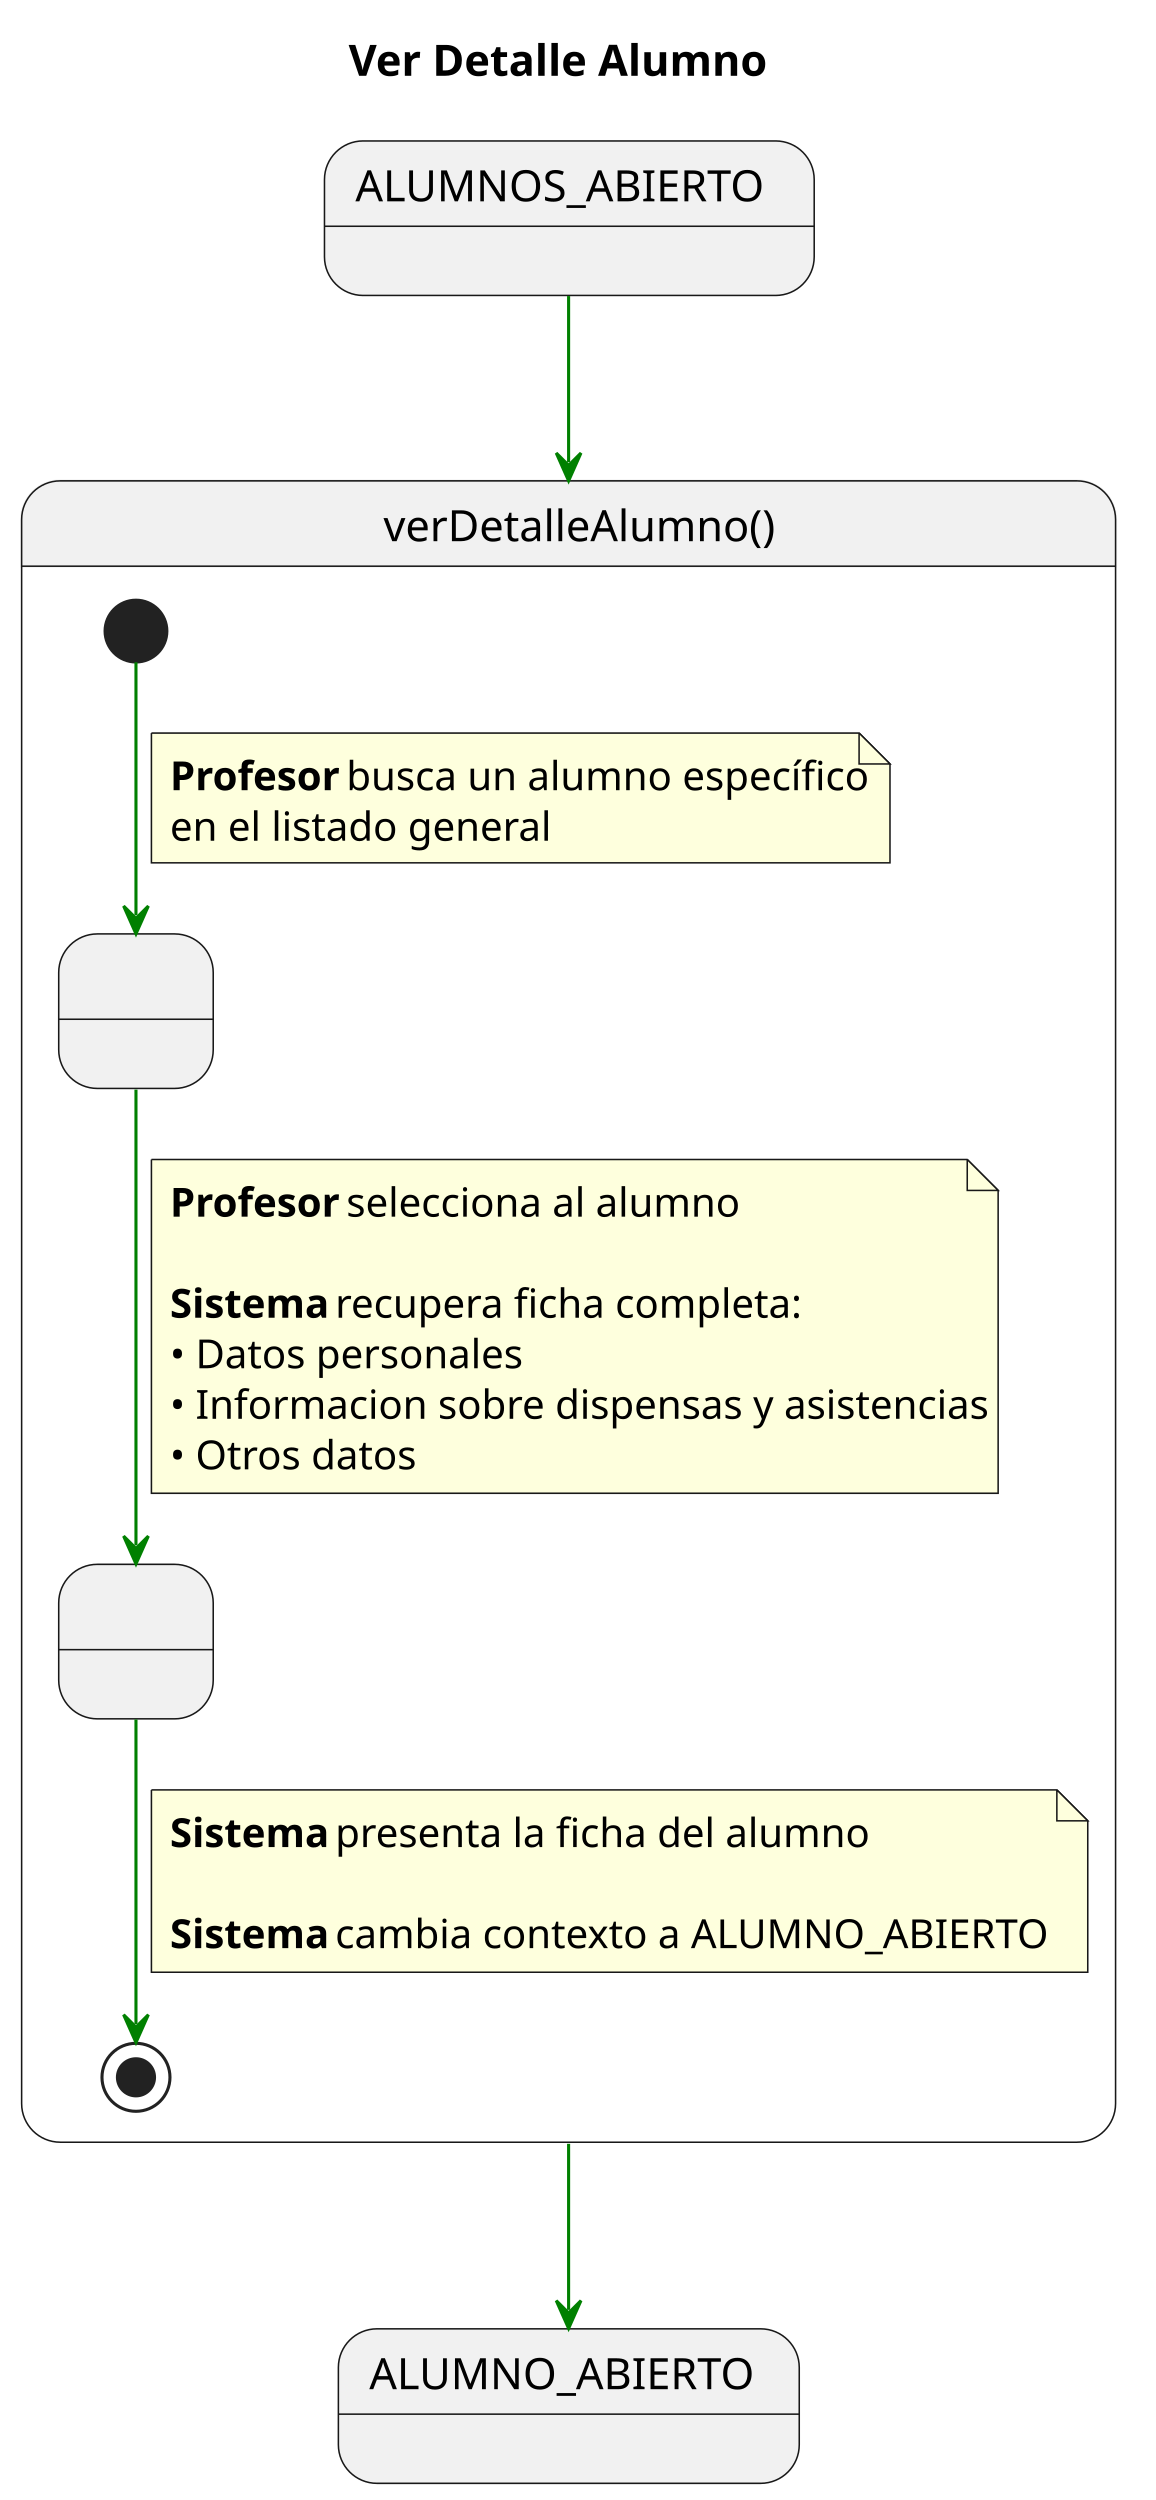
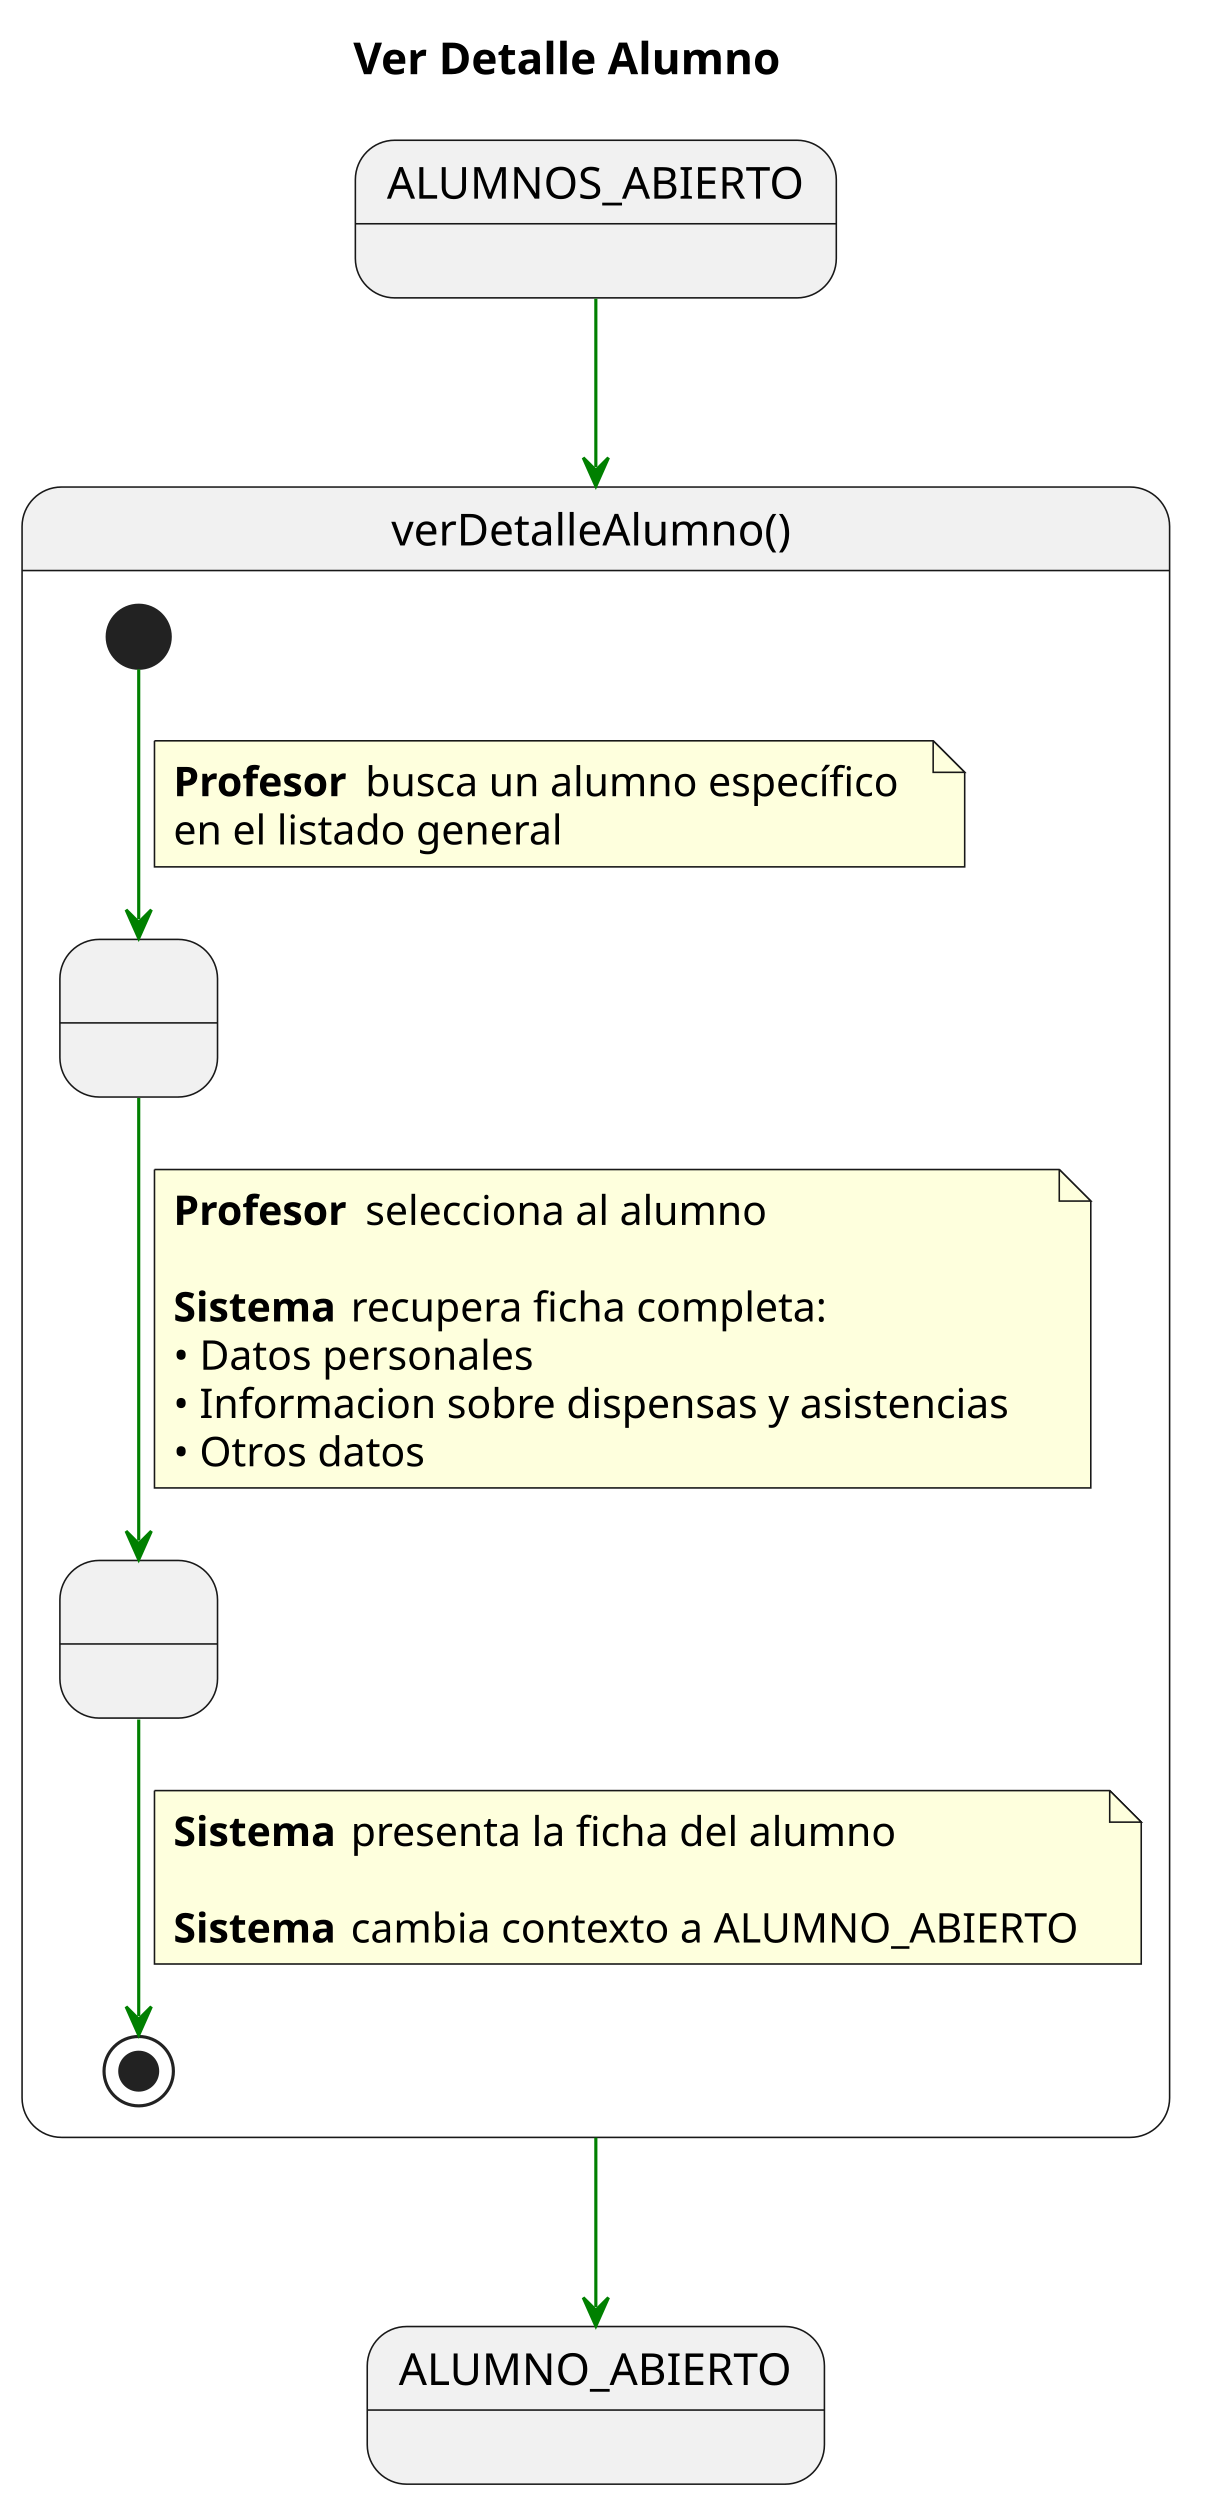
- <svg xmlns="http://www.w3.org/2000/svg" contentStyleType="text/css" data-diagram-type="STATE" height="809px" preserveAspectRatio="none" style="width:374px;height:809px;background:#FFFFFF;" version="1.1" viewBox="0 0 374 809" width="374px" zoomAndPan="magnify">
+ <svg xmlns="http://www.w3.org/2000/svg" contentStyleType="text/css" data-diagram-type="STATE" height="793px" preserveAspectRatio="none" style="width:384px;height:793px;background:#FFFFFF;" version="1.1" viewBox="0 0 384 793" width="384px" zoomAndPan="magnify">
  <defs />
  <g>
-     <text fill="#000000" font-family="sans-serif" font-size="14" font-weight="bold" lengthAdjust="spacing" textLength="128.365" x="112.817" y="24.533">Ver Detalle Alumno</text>
+     <g class="title" data-source-line="1">
+       <text fill="#000000" font-family="sans-serif" font-size="14" font-weight="bold" lengthAdjust="spacing" textLength="139.863" x="112.068" y="23.535">Ver Detalle Alumno</text>
+     </g>
    <g id="ALUMNOS_ABIERTO_INICIAL">
-       <rect fill="#F1F1F1" height="50" rx="12.5" ry="12.5" style="stroke:#181818;stroke-width:0.5;" width="158.476" x="105" y="45.609" />
-       <line style="stroke:#181818;stroke-width:0.5;" x1="105" x2="263.476" y1="73.219" y2="73.219" />
-       <text fill="#000000" font-family="sans-serif" font-size="14" lengthAdjust="spacing" textLength="138.476" x="115" y="65.143">ALUMNOS_ABIERTO</text>
+       <rect fill="#F1F1F1" height="50" rx="12.5" ry="12.5" style="stroke:#181818;stroke-width:0.5;" width="152.556" x="112.72" y="44.488" />
+       <line style="stroke:#181818;stroke-width:0.5;" x1="112.72" x2="265.276" y1="70.977" y2="70.977" />
+       <text fill="#000000" font-family="sans-serif" font-size="14" lengthAdjust="spacing" textLength="132.556" x="122.72" y="63.023">ALUMNOS_ABIERTO</text>
    </g>
    <g id="ALUMNO_ABIERTO_FINAL">
-       <rect fill="#F1F1F1" height="50" rx="12.5" ry="12.5" style="stroke:#181818;stroke-width:0.5;" width="149.138" x="109.5" y="753.609" />
-       <line style="stroke:#181818;stroke-width:0.5;" x1="109.5" x2="258.638" y1="781.219" y2="781.219" />
-       <text fill="#000000" font-family="sans-serif" font-size="14" lengthAdjust="spacing" textLength="129.138" x="119.5" y="773.143">ALUMNO_ABIERTO</text>
+       <rect fill="#F1F1F1" height="50" rx="12.5" ry="12.5" style="stroke:#181818;stroke-width:0.5;" width="145.016" x="116.49" y="737.978" />
+       <line style="stroke:#181818;stroke-width:0.5;" x1="116.49" x2="261.506" y1="764.467" y2="764.467" />
+       <text fill="#000000" font-family="sans-serif" font-size="14" lengthAdjust="spacing" textLength="125.016" x="126.49" y="756.513">ALUMNO_ABIERTO</text>
    </g>
-     <path d="M19.5,155.609 L348.5,155.609 A12.5,12.5 0 0 1 361,168.109 L361,183.219 L7,183.219 L7,168.109 A12.5,12.5 0 0 1 19.5,155.609" fill="#F1F1F1" style="stroke:#F1F1F1;stroke-width:1;" />
-     <rect fill="none" height="537.609" rx="12.5" ry="12.5" style="stroke:#181818;stroke-width:0.5;" width="354" x="7" y="155.609" />
-     <line style="stroke:#181818;stroke-width:0.5;" x1="7" x2="361" y1="183.219" y2="183.219" />
-     <text fill="#000000" font-family="sans-serif" font-size="14" lengthAdjust="spacing" textLength="119.82" x="124.09" y="175.143">verDetalleAlumno()</text>
+     <path d="M19.5,154.488 L358.5,154.488 A12.5,12.5 0 0 1 371,166.988 L371,180.977 L7,180.977 L7,166.988 A12.5,12.5 0 0 1 19.5,154.488" fill="#F1F1F1" />
+     <rect fill="none" height="523.488" rx="12.5" ry="12.5" style="stroke:#181818;stroke-width:0.5;" width="364" x="7" y="154.488" />
+     <line style="stroke:#181818;stroke-width:0.5;" x1="7" x2="371" y1="180.977" y2="180.977" />
+     <text fill="#000000" font-family="sans-serif" font-size="14" lengthAdjust="spacing" textLength="129.78" x="124.11" y="173.023">verDetalleAlumno()</text>
    <g id="verDetalleAlumno.SeleccionEnLista">
-       <rect fill="#F1F1F1" height="50" rx="12.5" ry="12.5" style="stroke:#181818;stroke-width:0.5;" width="50" x="19" y="302.219" />
-       <line style="stroke:#181818;stroke-width:0.5;" x1="19" x2="69" y1="329.828" y2="329.828" />
-       <text fill="#000000" font-family="sans-serif" font-size="14" lengthAdjust="spacing" textLength="3.89" x="42.055" y="321.752"> </text>
+       <rect fill="#F1F1F1" height="50" rx="12.5" ry="12.5" style="stroke:#181818;stroke-width:0.5;" width="50" x="19" y="297.977" />
+       <line style="stroke:#181818;stroke-width:0.5;" x1="19" x2="69" y1="324.465" y2="324.465" />
+       <text fill="#000000" font-family="sans-serif" font-size="14" lengthAdjust="spacing" textLength="4.43" x="41.785" y="316.512"> </text>
    </g>
    <g id="verDetalleAlumno.DetalleCargado">
-       <rect fill="#F1F1F1" height="50" rx="12.5" ry="12.5" style="stroke:#181818;stroke-width:0.5;" width="50" x="19" y="506.219" />
-       <line style="stroke:#181818;stroke-width:0.5;" x1="19" x2="69" y1="533.828" y2="533.828" />
-       <text fill="#000000" font-family="sans-serif" font-size="14" lengthAdjust="spacing" textLength="3.89" x="42.055" y="525.752"> </text>
+       <rect fill="#F1F1F1" height="50" rx="12.5" ry="12.5" style="stroke:#181818;stroke-width:0.5;" width="50" x="19" y="494.977" />
+       <line style="stroke:#181818;stroke-width:0.5;" x1="19" x2="69" y1="521.465" y2="521.465" />
+       <text fill="#000000" font-family="sans-serif" font-size="14" lengthAdjust="spacing" textLength="4.43" x="41.785" y="513.512"> </text>
    </g>
-     <ellipse cx="44" cy="204.219" fill="#222222" rx="10" ry="10" style="stroke:#222222;stroke-width:1;" />
-     <ellipse cx="44" cy="672.219" fill="none" rx="11" ry="11" style="stroke:#222222;stroke-width:1;" />
-     <ellipse cx="44" cy="672.219" fill="#222222" rx="6" ry="6" style="stroke:#222222;stroke-width:1;" />
-     <g class="link" data-entity-1="*start*verDetalleAlumno" data-entity-2="SeleccionEnLista" data-source-line="15" data-uid="lnk4" id="link_*start*verDetalleAlumno_SeleccionEnLista">
-       <path d="M44,214.309 C44,232.779 44,269.199 44,296.189" fill="none" id="*start*verDetalleAlumno-to-SeleccionEnLista" style="stroke:#008000;stroke-width:1;" />
-       <polygon fill="#008000" points="44,302.189,48,293.189,44,297.189,40,293.189,44,302.189" style="stroke:#008000;stroke-width:1;" />
-       <path d="M49,237.219 L49,279.219 L288,279.219 L288,247.219 L278,237.219 L49,237.219" fill="#FEFFDD" style="stroke:#181818;stroke-width:0.5;" />
-       <path d="M278,237.219 L278,247.219 L288,247.219 L278,237.219" fill="#FEFFDD" style="stroke:#181818;stroke-width:0.5;" />
-       <text fill="#000000" font-family="sans-serif" font-size="13" font-weight="bold" lengthAdjust="spacing" textLength="53.46" x="55" y="255.714">Profesor</text>
-       <text fill="#000000" font-family="sans-serif" font-size="13" lengthAdjust="spacing" textLength="161.154" x="112.072" y="255.714">busca un alumno específico</text>
-       <text fill="#000000" font-family="sans-serif" font-size="13" lengthAdjust="spacing" textLength="116.359" x="55" y="272.065">en el listado general</text>
+     <ellipse cx="44" cy="201.977" fill="#222222" rx="10" ry="10" style="stroke:#222222;stroke-width:1;" />
+     <ellipse cx="44" cy="656.977" fill="none" rx="11" ry="11" style="stroke:#222222;stroke-width:1;" />
+     <ellipse cx="44" cy="656.977" fill="#222222" rx="6" ry="6" style="stroke:#222222;stroke-width:1;" />
+     <g class="link" data-entity-1=".start.verDetalleAlumno" data-entity-2="SeleccionEnLista" data-source-line="15" data-uid="lnk4" id="link_.start.verDetalleAlumno_SeleccionEnLista">
+       <path d="M44,212.317 C44,230.507 44,265.217 44,291.587" fill="none" id="*start*verDetalleAlumno-to-SeleccionEnLista" style="stroke:#008000;stroke-width:1;" />
+       <polygon fill="#008000" points="44,297.587,48,288.587,44,292.587,40,288.587,44,297.587" style="stroke:#008000;stroke-width:1;" />
+       <path d="M49,234.977 L49,274.977 L306,274.977 L306,244.977 L296,234.977 L49,234.977" fill="#FEFFDD" style="stroke:#181818;stroke-width:0.5;" />
+       <path d="M296,234.977 L296,244.977 L306,244.977 L296,234.977" fill="#FEFFDD" style="stroke:#181818;stroke-width:0.5;" />
+       <text fill="#000000" font-family="sans-serif" font-size="13" font-weight="bold" lengthAdjust="spacing" textLength="56.754" x="55" y="252.545">Profesor</text>
+       <text fill="#000000" font-family="sans-serif" font-size="13" lengthAdjust="spacing" textLength="175.278" x="115.868" y="252.545">busca un alumno específico</text>
+       <text fill="#000000" font-family="sans-serif" font-size="13" lengthAdjust="spacing" textLength="127.918" x="55" y="267.856">en el listado general</text>
    </g>
    <g class="link" data-entity-1="SeleccionEnLista" data-entity-2="DetalleCargado" data-source-line="21" data-uid="lnk5" id="link_SeleccionEnLista_DetalleCargado">
-       <path d="M44,352.589 C44,391.519 44,461.299 44,500.079" fill="none" id="SeleccionEnLista-to-DetalleCargado" style="stroke:#008000;stroke-width:1;" />
-       <polygon fill="#008000" points="44,506.079,48,497.079,44,501.079,40,497.079,44,506.079" style="stroke:#008000;stroke-width:1;" />
-       <path d="M49,375.219 L49,483.219 L323,483.219 L323,385.219 L313,375.219 L49,375.219" fill="#FEFFDD" style="stroke:#181818;stroke-width:0.5;" />
-       <path d="M313,375.219 L313,385.219 L323,385.219 L313,375.219" fill="#FEFFDD" style="stroke:#181818;stroke-width:0.5;" />
-       <text fill="#000000" font-family="sans-serif" font-size="13" font-weight="bold" lengthAdjust="spacing" textLength="53.46" x="55" y="393.714">Profesor</text>
-       <text fill="#000000" font-family="sans-serif" font-size="13" lengthAdjust="spacing" textLength="121.405" x="112.072" y="393.714">selecciona al alumno</text>
-       <text fill="#000000" font-family="sans-serif" font-size="13" lengthAdjust="spacing" textLength="3.612" x="55" y="410.065"> </text>
-       <text fill="#000000" font-family="sans-serif" font-size="13" font-weight="bold" lengthAdjust="spacing" textLength="49.861" x="55" y="426.417">Sistema</text>
-       <text fill="#000000" font-family="sans-serif" font-size="13" lengthAdjust="spacing" textLength="142.352" x="108.473" y="426.417">recupera ficha completa:</text>
-       <text fill="#000000" font-family="sans-serif" font-size="13" lengthAdjust="spacing" textLength="110.062" x="55" y="442.769">• Datos personales</text>
-       <text fill="#000000" font-family="sans-serif" font-size="13" lengthAdjust="spacing" textLength="253.125" x="55" y="459.12">• Informacion sobre dispensas y asistencias</text>
-       <text fill="#000000" font-family="sans-serif" font-size="13" lengthAdjust="spacing" textLength="76.089" x="55" y="475.472">• Otros datos</text>
+       <path d="M44,348.277 C44,385.747 44,451.207 44,488.677" fill="none" id="SeleccionEnLista-to-DetalleCargado" style="stroke:#008000;stroke-width:1;" />
+       <polygon fill="#008000" points="44,494.677,48,485.677,44,489.677,40,485.677,44,494.677" style="stroke:#008000;stroke-width:1;" />
+       <path d="M49,370.977 L49,471.977 L346,471.977 L346,380.977 L336,370.977 L49,370.977" fill="#FEFFDD" style="stroke:#181818;stroke-width:0.5;" />
+       <path d="M336,370.977 L336,380.977 L346,380.977 L336,370.977" fill="#FEFFDD" style="stroke:#181818;stroke-width:0.5;" />
+       <text fill="#000000" font-family="sans-serif" font-size="13" font-weight="bold" lengthAdjust="spacing" textLength="56.754" x="55" y="388.545">Profesor</text>
+       <text fill="#000000" font-family="sans-serif" font-size="13" lengthAdjust="spacing" textLength="131.536" x="115.868" y="388.545">selecciona al alumno</text>
+       <text fill="#000000" font-family="sans-serif" font-size="13" lengthAdjust="spacing" textLength="4.113" x="55" y="403.856"> </text>
+       <text fill="#000000" font-family="sans-serif" font-size="13" font-weight="bold" lengthAdjust="spacing" textLength="52.14" x="55" y="419.166">Sistema</text>
+       <text fill="#000000" font-family="sans-serif" font-size="13" lengthAdjust="spacing" textLength="156" x="111.253" y="419.166">recupera ficha completa:</text>
+       <text fill="#000000" font-family="sans-serif" font-size="13" lengthAdjust="spacing" textLength="120.136" x="55" y="434.477">• Datos personales</text>
+       <text fill="#000000" font-family="sans-serif" font-size="13" lengthAdjust="spacing" textLength="276.764" x="55" y="449.787">• Informacion sobre dispensas y asistencias</text>
+       <text fill="#000000" font-family="sans-serif" font-size="13" lengthAdjust="spacing" textLength="85.243" x="55" y="465.098">• Otros datos</text>
    </g>
-     <g class="link" data-entity-1="DetalleCargado" data-entity-2="*end*verDetalleAlumno" data-source-line="31" data-uid="lnk7" id="link_DetalleCargado_*end*verDetalleAlumno">
-       <path d="M44,556.429 C44,587.229 44,633.059 44,654.959" fill="none" id="DetalleCargado-to-*end*verDetalleAlumno" style="stroke:#008000;stroke-width:1;" />
-       <polygon fill="#008000" points="44,660.959,48,651.959,44,655.959,40,651.959,44,660.959" style="stroke:#008000;stroke-width:1;" />
-       <path d="M49,579.219 L49,638.219 L352,638.219 L352,589.219 L342,579.219 L49,579.219" fill="#FEFFDD" style="stroke:#181818;stroke-width:0.5;" />
-       <path d="M342,579.219 L342,589.219 L352,589.219 L342,579.219" fill="#FEFFDD" style="stroke:#181818;stroke-width:0.5;" />
-       <text fill="#000000" font-family="sans-serif" font-size="13" font-weight="bold" lengthAdjust="spacing" textLength="49.861" x="55" y="597.714">Sistema</text>
-       <text fill="#000000" font-family="sans-serif" font-size="13" lengthAdjust="spacing" textLength="162.602" x="108.473" y="597.714">presenta la ficha del alumno</text>
-       <text fill="#000000" font-family="sans-serif" font-size="13" lengthAdjust="spacing" textLength="3.612" x="55" y="614.065"> </text>
-       <text fill="#000000" font-family="sans-serif" font-size="13" font-weight="bold" lengthAdjust="spacing" textLength="49.861" x="55" y="630.417">Sistema</text>
-       <text fill="#000000" font-family="sans-serif" font-size="13" lengthAdjust="spacing" textLength="229.03" x="108.473" y="630.417">cambia contexto a ALUMNO_ABIERTO</text>
+     <g class="link" data-entity-1="DetalleCargado" data-entity-2=".end.verDetalleAlumno" data-source-line="31" data-uid="lnk7" id="link_DetalleCargado_.end.verDetalleAlumno">
+       <path d="M44,545.427 C44,575.207 44,618.187 44,639.517" fill="none" id="DetalleCargado-to-*end*verDetalleAlumno" style="stroke:#008000;stroke-width:1;" />
+       <polygon fill="#008000" points="44,645.517,48,636.517,44,640.517,40,636.517,44,645.517" style="stroke:#008000;stroke-width:1;" />
+       <path d="M49,567.977 L49,622.977 L362,622.977 L362,577.977 L352,567.977 L49,567.977" fill="#FEFFDD" style="stroke:#181818;stroke-width:0.5;" />
+       <path d="M352,567.977 L352,577.977 L362,577.977 L352,567.977" fill="#FEFFDD" style="stroke:#181818;stroke-width:0.5;" />
+       <text fill="#000000" font-family="sans-serif" font-size="13" font-weight="bold" lengthAdjust="spacing" textLength="52.14" x="55" y="585.545">Sistema</text>
+       <text fill="#000000" font-family="sans-serif" font-size="13" lengthAdjust="spacing" textLength="178.934" x="111.253" y="585.545">presenta la ficha del alumno</text>
+       <text fill="#000000" font-family="sans-serif" font-size="13" lengthAdjust="spacing" textLength="4.113" x="55" y="600.856"> </text>
+       <text fill="#000000" font-family="sans-serif" font-size="13" font-weight="bold" lengthAdjust="spacing" textLength="52.14" x="55" y="616.166">Sistema</text>
+       <text fill="#000000" font-family="sans-serif" font-size="13" lengthAdjust="spacing" textLength="236.336" x="111.253" y="616.166">cambia contexto a ALUMNO_ABIERTO</text>
    </g>
    <g class="link" data-entity-1="ALUMNOS_ABIERTO_INICIAL" data-entity-2="verDetalleAlumno" data-source-line="8" data-uid="lnk2" id="link_ALUMNOS_ABIERTO_INICIAL_verDetalleAlumno">
-       <path d="M184,95.799 C184,110.719 184,125.559 184,149.589" fill="none" id="ALUMNOS_ABIERTO_INICIAL-to-verDetalleAlumno" style="stroke:#008000;stroke-width:1;" />
-       <polygon fill="#008000" points="184,155.589,188,146.589,184,150.589,180,146.589,184,155.589" style="stroke:#008000;stroke-width:1;" />
+       <path d="M189,94.728 C189,109.598 189,124.338 189,148.188" fill="none" id="ALUMNOS_ABIERTO_INICIAL-to-verDetalleAlumno" style="stroke:#008000;stroke-width:1;" />
+       <polygon fill="#008000" points="189,154.188,193,145.188,189,149.188,185,145.188,189,154.188" style="stroke:#008000;stroke-width:1;" />
    </g>
    <g class="link" data-entity-1="verDetalleAlumno" data-entity-2="ALUMNO_ABIERTO_FINAL" data-source-line="40" data-uid="lnk8" id="link_verDetalleAlumno_ALUMNO_ABIERTO_FINAL">
-       <path d="M184,693.739 C184,717.759 184,732.589 184,747.479" fill="none" id="verDetalleAlumno-to-ALUMNO_ABIERTO_FINAL" style="stroke:#008000;stroke-width:1;" />
-       <polygon fill="#008000" points="184,753.479,188,744.479,184,748.479,180,744.479,184,753.479" style="stroke:#008000;stroke-width:1;" />
+       <path d="M189,678.088 C189,702.048 189,716.888 189,731.798" fill="none" id="verDetalleAlumno-to-ALUMNO_ABIERTO_FINAL" style="stroke:#008000;stroke-width:1;" />
+       <polygon fill="#008000" points="189,737.798,193,728.798,189,732.798,185,728.798,189,737.798" style="stroke:#008000;stroke-width:1;" />
    </g>
  </g>
</svg>
